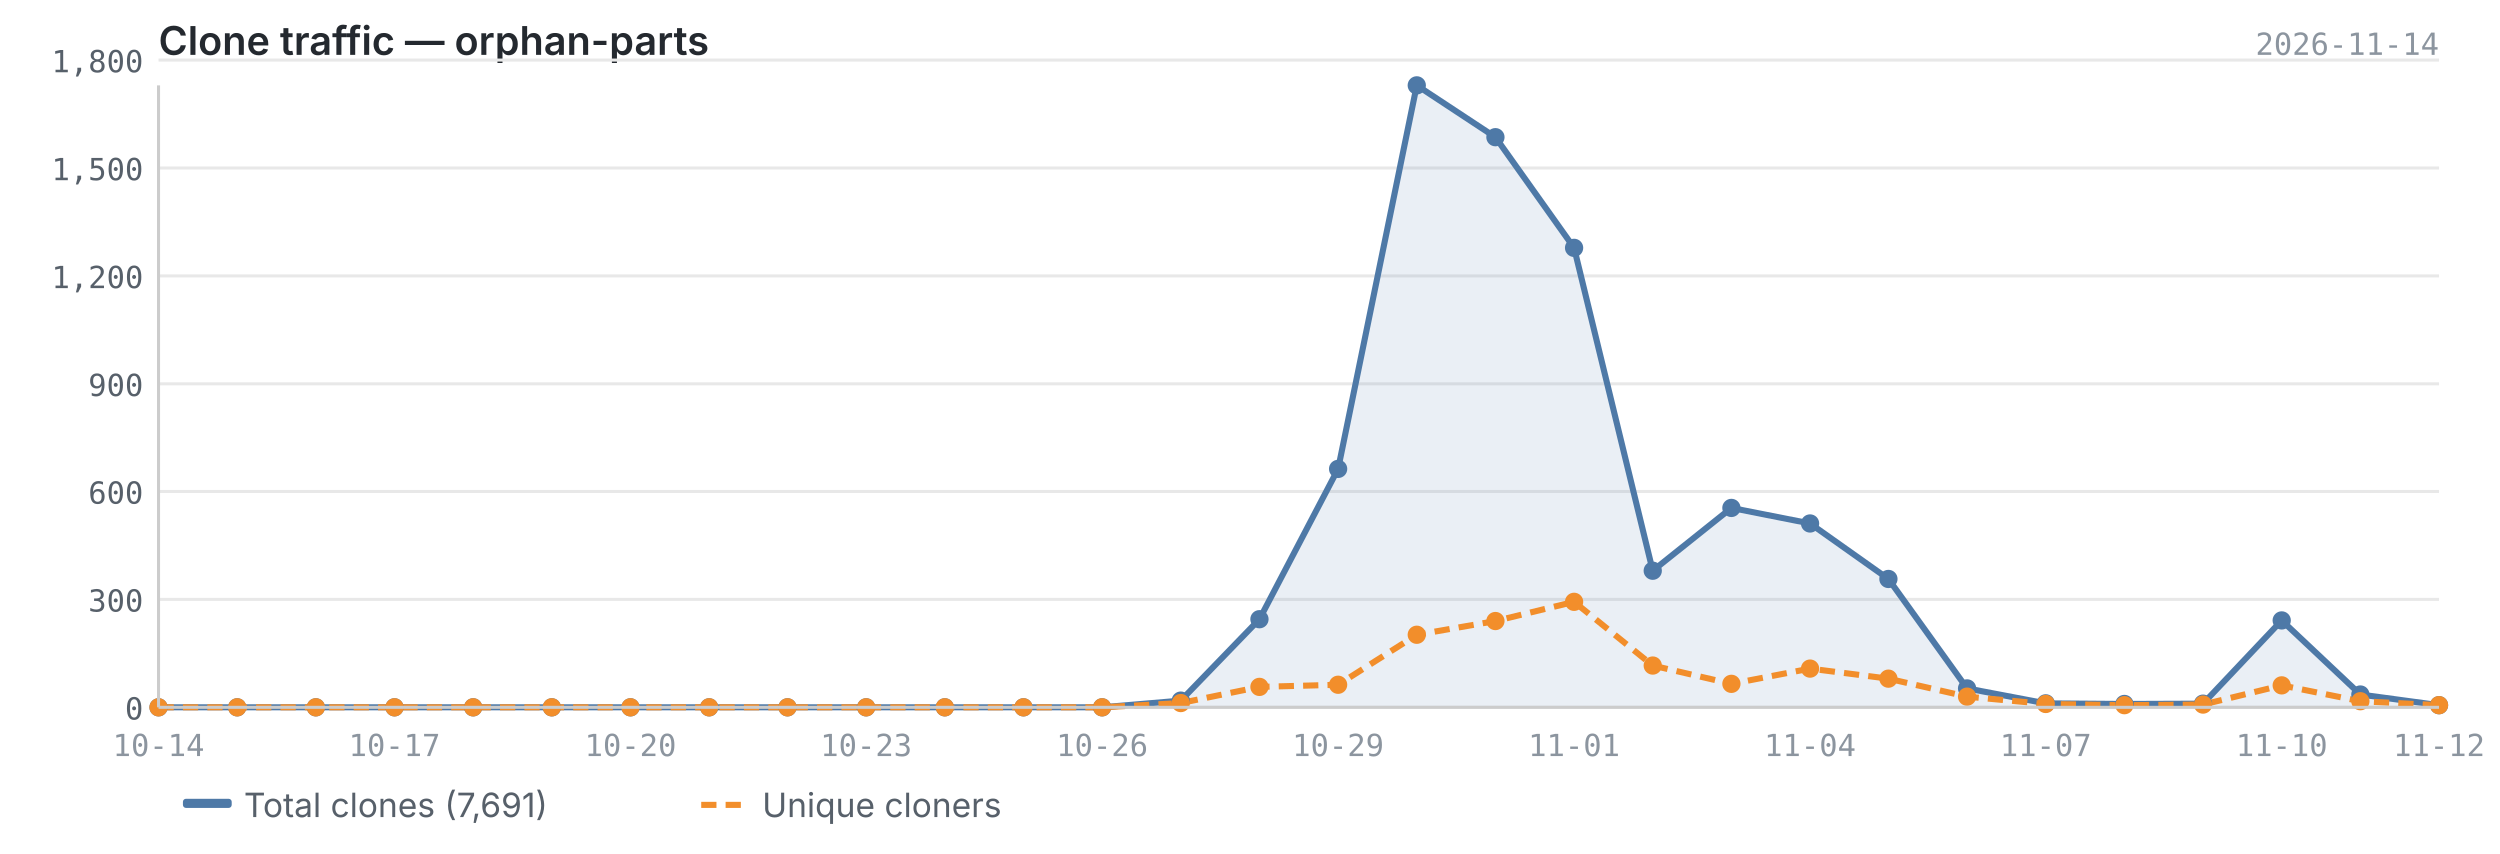
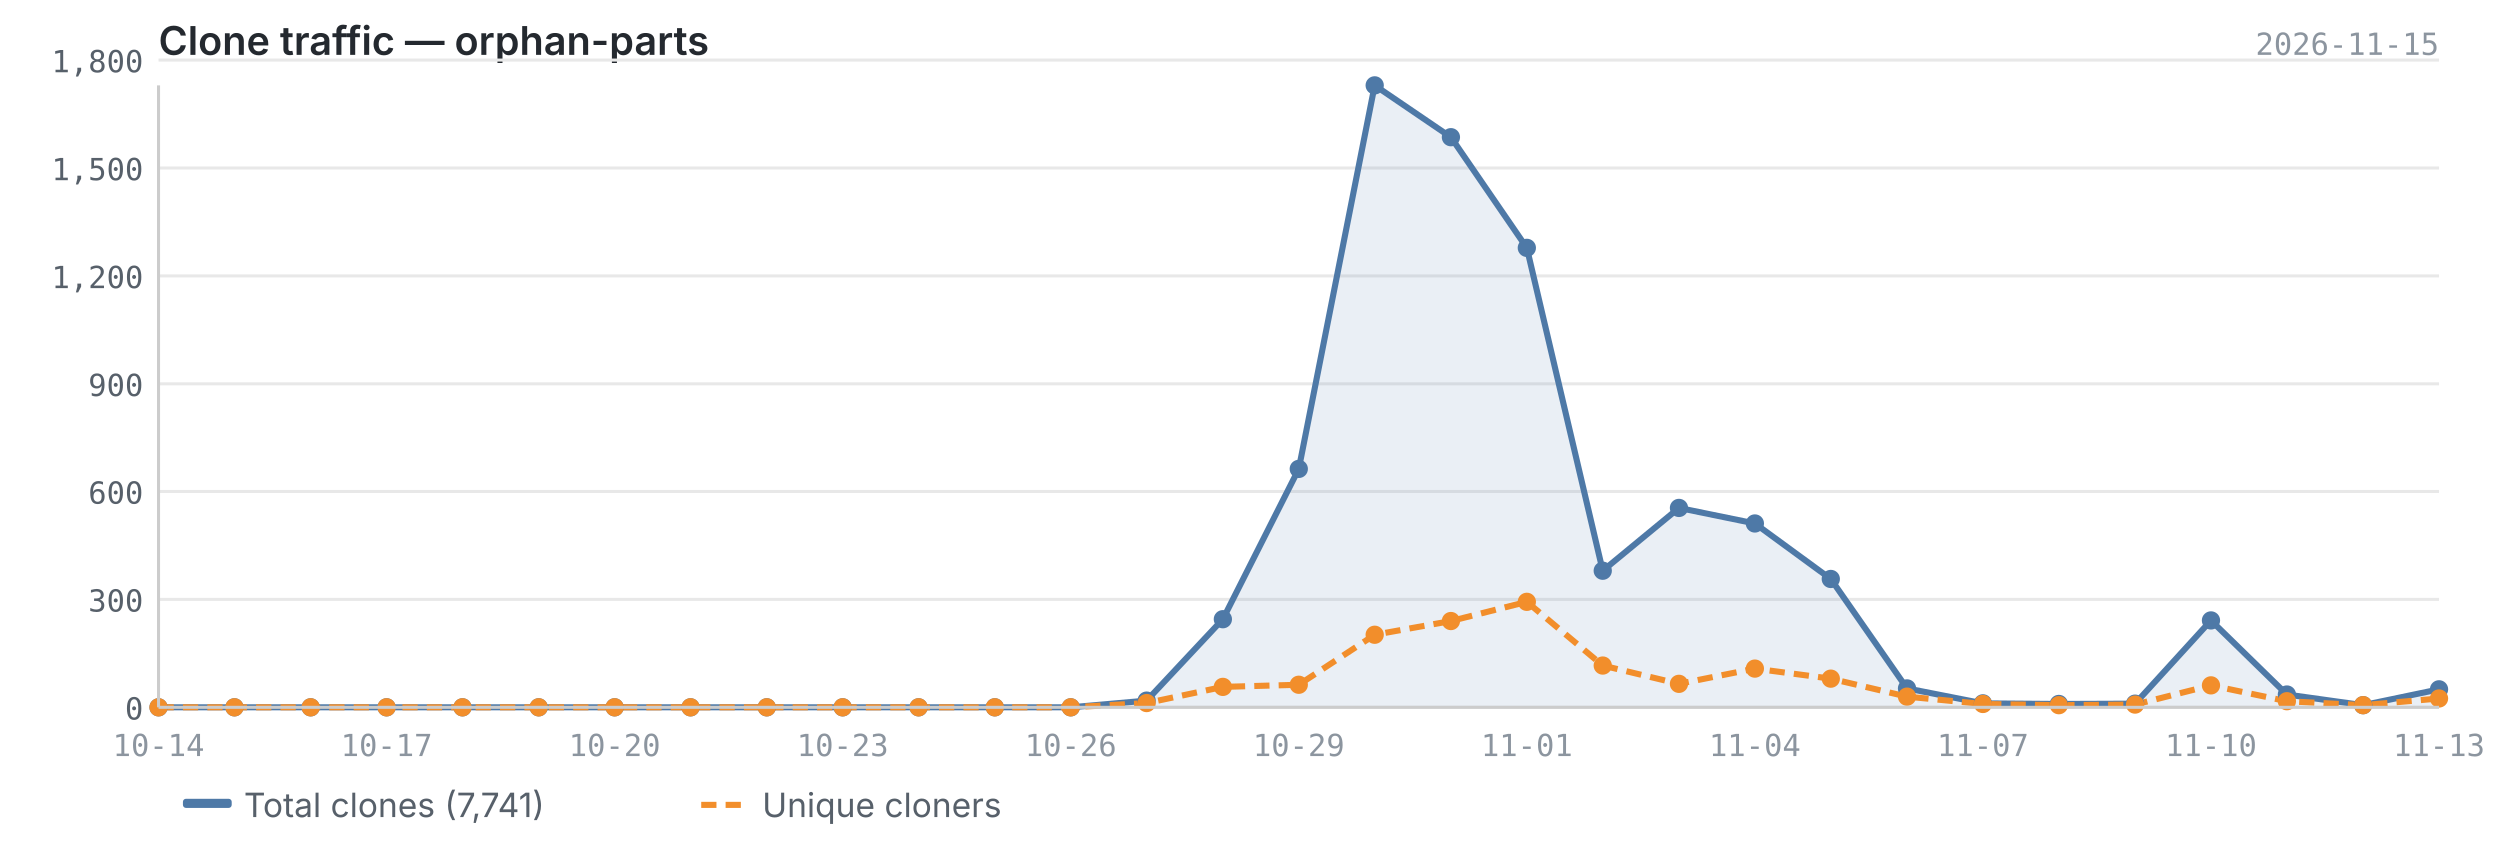
<svg xmlns="http://www.w3.org/2000/svg" viewBox="0 0 820 280" width="820" height="280">
  <text x="52" y="18" font-size="13" font-weight="600" fill="#24292f" font-family="-apple-system, BlinkMacSystemFont, 'Segoe UI', sans-serif">Clone traffic — orphan-parts</text>
-   <text x="800" y="18" font-size="10" fill="#8c959f" font-family="ui-monospace, SFMono-Regular, 'SF Mono', Menlo, monospace" text-anchor="end">2026-11-14</text>
+   <text x="800" y="18" font-size="10" fill="#8c959f" font-family="ui-monospace, SFMono-Regular, 'SF Mono', Menlo, monospace" text-anchor="end">2026-11-15</text>
  <line x1="52" y1="232.0" x2="800" y2="232.0" stroke="#e8e8e8" stroke-width="1" />
  <line x1="52" y1="196.6" x2="800" y2="196.6" stroke="#e8e8e8" stroke-width="1" />
  <line x1="52" y1="161.2" x2="800" y2="161.2" stroke="#e8e8e8" stroke-width="1" />
  <line x1="52" y1="125.9" x2="800" y2="125.9" stroke="#e8e8e8" stroke-width="1" />
  <line x1="52" y1="90.5" x2="800" y2="90.5" stroke="#e8e8e8" stroke-width="1" />
  <line x1="52" y1="55.1" x2="800" y2="55.1" stroke="#e8e8e8" stroke-width="1" />
  <line x1="52" y1="19.7" x2="800" y2="19.7" stroke="#e8e8e8" stroke-width="1" />
-   <path d="M52.0,232.0 L52.0,232.0 L77.8,232.0 L103.6,232.0 L129.4,232.0 L155.2,232.0 L181.0,232.0 L206.8,232.0 L232.6,232.0 L258.3,232.0 L284.1,232.0 L309.9,232.0 L335.7,232.0 L361.5,232.0 L387.3,229.8 L413.1,203.1 L438.9,153.8 L464.7,28.0 L490.5,45.0 L516.3,81.3 L542.1,187.2 L567.9,166.6 L593.7,171.7 L619.4,189.9 L645.2,225.8 L671.0,230.7 L696.8,230.9 L722.6,230.8 L748.4,203.5 L774.2,227.8 L800.0,231.3 L800.0,232.0 L52.0,232.0Z" fill="#4e79a7" opacity="0.12" />
-   <polyline points="52.0,232.0 77.8,232.0 103.6,232.0 129.4,232.0 155.2,232.0 181.0,232.0 206.8,232.0 232.6,232.0 258.3,232.0 284.1,232.0 309.9,232.0 335.7,232.0 361.5,232.0 387.3,229.8 413.1,203.1 438.9,153.8 464.7,28.0 490.5,45.0 516.3,81.3 542.1,187.2 567.9,166.6 593.7,171.7 619.4,189.9 645.2,225.8 671.0,230.7 696.8,230.9 722.6,230.8 748.4,203.5 774.2,227.8 800.0,231.3" fill="none" stroke="#4e79a7" stroke-width="2" stroke-linejoin="round" />
-   <polyline points="52.0,232.0 77.8,232.0 103.6,232.0 129.4,232.0 155.2,232.0 181.0,232.0 206.8,232.0 232.6,232.0 258.3,232.0 284.1,232.0 309.9,232.0 335.7,232.0 361.5,232.0 387.3,230.6 413.1,225.3 438.9,224.6 464.7,208.2 490.5,203.7 516.3,197.4 542.1,218.3 567.9,224.3 593.7,219.3 619.4,222.6 645.2,228.5 671.0,230.9 696.8,231.3 722.6,231.1 748.4,224.8 774.2,230.0 800.0,231.3" fill="none" stroke="#f28e2b" stroke-width="2" stroke-linejoin="round" stroke-dasharray="5,3" />
+   <path d="M52.0,232.0 L52.0,232.0 L76.9,232.0 L101.9,232.0 L126.8,232.0 L151.7,232.0 L176.7,232.0 L201.6,232.0 L226.5,232.0 L251.5,232.0 L276.4,232.0 L301.3,232.0 L326.3,232.0 L351.2,232.0 L376.1,229.8 L401.1,203.1 L426.0,153.8 L450.9,28.0 L475.9,45.0 L500.8,81.3 L525.7,187.2 L550.7,166.6 L575.6,171.7 L600.5,189.9 L625.5,225.8 L650.4,230.7 L675.3,230.9 L700.3,230.8 L725.2,203.5 L750.1,227.8 L775.1,231.3 L800.0,226.1 L800.0,232.0 L52.0,232.0Z" fill="#4e79a7" opacity="0.12" />
+   <polyline points="52.0,232.0 76.9,232.0 101.9,232.0 126.8,232.0 151.7,232.0 176.7,232.0 201.6,232.0 226.5,232.0 251.5,232.0 276.4,232.0 301.3,232.0 326.3,232.0 351.2,232.0 376.1,229.8 401.1,203.1 426.0,153.8 450.9,28.0 475.9,45.0 500.8,81.3 525.7,187.2 550.7,166.6 575.6,171.7 600.5,189.9 625.5,225.8 650.4,230.7 675.3,230.9 700.3,230.8 725.2,203.5 750.1,227.8 775.1,231.3 800.0,226.1" fill="none" stroke="#4e79a7" stroke-width="2" stroke-linejoin="round" />
+   <polyline points="52.0,232.0 76.9,232.0 101.9,232.0 126.8,232.0 151.7,232.0 176.7,232.0 201.6,232.0 226.5,232.0 251.5,232.0 276.4,232.0 301.3,232.0 326.3,232.0 351.2,232.0 376.1,230.6 401.1,225.3 426.0,224.6 450.9,208.2 475.9,203.7 500.8,197.4 525.7,218.3 550.7,224.3 575.6,219.3 600.5,222.6 625.5,228.5 650.4,230.9 675.3,231.3 700.3,231.1 725.2,224.8 750.1,230.0 775.1,231.3 800.0,229.1" fill="none" stroke="#f28e2b" stroke-width="2" stroke-linejoin="round" stroke-dasharray="5,3" />
  <circle cx="52.0" cy="232.0" r="3" fill="#4e79a7" />
-   <circle cx="77.8" cy="232.0" r="3" fill="#4e79a7" />
-   <circle cx="103.6" cy="232.0" r="3" fill="#4e79a7" />
-   <circle cx="129.4" cy="232.0" r="3" fill="#4e79a7" />
-   <circle cx="155.2" cy="232.0" r="3" fill="#4e79a7" />
-   <circle cx="181.0" cy="232.0" r="3" fill="#4e79a7" />
-   <circle cx="206.8" cy="232.0" r="3" fill="#4e79a7" />
-   <circle cx="232.6" cy="232.0" r="3" fill="#4e79a7" />
-   <circle cx="258.3" cy="232.0" r="3" fill="#4e79a7" />
-   <circle cx="284.1" cy="232.0" r="3" fill="#4e79a7" />
-   <circle cx="309.9" cy="232.0" r="3" fill="#4e79a7" />
-   <circle cx="335.7" cy="232.0" r="3" fill="#4e79a7" />
-   <circle cx="361.5" cy="232.0" r="3" fill="#4e79a7" />
-   <circle cx="387.3" cy="229.8" r="3" fill="#4e79a7" />
-   <circle cx="413.1" cy="203.1" r="3" fill="#4e79a7" />
-   <circle cx="438.9" cy="153.8" r="3" fill="#4e79a7" />
-   <circle cx="464.7" cy="28.0" r="3" fill="#4e79a7" />
-   <circle cx="490.5" cy="45.0" r="3" fill="#4e79a7" />
-   <circle cx="516.3" cy="81.3" r="3" fill="#4e79a7" />
-   <circle cx="542.1" cy="187.2" r="3" fill="#4e79a7" />
-   <circle cx="567.9" cy="166.6" r="3" fill="#4e79a7" />
-   <circle cx="593.7" cy="171.7" r="3" fill="#4e79a7" />
-   <circle cx="619.4" cy="189.9" r="3" fill="#4e79a7" />
-   <circle cx="645.2" cy="225.8" r="3" fill="#4e79a7" />
-   <circle cx="671.0" cy="230.7" r="3" fill="#4e79a7" />
-   <circle cx="696.8" cy="230.9" r="3" fill="#4e79a7" />
-   <circle cx="722.6" cy="230.8" r="3" fill="#4e79a7" />
-   <circle cx="748.4" cy="203.5" r="3" fill="#4e79a7" />
-   <circle cx="774.2" cy="227.8" r="3" fill="#4e79a7" />
-   <circle cx="800.0" cy="231.3" r="3" fill="#4e79a7" />
+   <circle cx="76.9" cy="232.0" r="3" fill="#4e79a7" />
+   <circle cx="101.9" cy="232.0" r="3" fill="#4e79a7" />
+   <circle cx="126.8" cy="232.0" r="3" fill="#4e79a7" />
+   <circle cx="151.7" cy="232.0" r="3" fill="#4e79a7" />
+   <circle cx="176.7" cy="232.0" r="3" fill="#4e79a7" />
+   <circle cx="201.6" cy="232.0" r="3" fill="#4e79a7" />
+   <circle cx="226.5" cy="232.0" r="3" fill="#4e79a7" />
+   <circle cx="251.5" cy="232.0" r="3" fill="#4e79a7" />
+   <circle cx="276.4" cy="232.0" r="3" fill="#4e79a7" />
+   <circle cx="301.3" cy="232.0" r="3" fill="#4e79a7" />
+   <circle cx="326.3" cy="232.0" r="3" fill="#4e79a7" />
+   <circle cx="351.2" cy="232.0" r="3" fill="#4e79a7" />
+   <circle cx="376.1" cy="229.8" r="3" fill="#4e79a7" />
+   <circle cx="401.1" cy="203.1" r="3" fill="#4e79a7" />
+   <circle cx="426.0" cy="153.8" r="3" fill="#4e79a7" />
+   <circle cx="450.9" cy="28.0" r="3" fill="#4e79a7" />
+   <circle cx="475.9" cy="45.0" r="3" fill="#4e79a7" />
+   <circle cx="500.8" cy="81.3" r="3" fill="#4e79a7" />
+   <circle cx="525.7" cy="187.2" r="3" fill="#4e79a7" />
+   <circle cx="550.7" cy="166.6" r="3" fill="#4e79a7" />
+   <circle cx="575.6" cy="171.7" r="3" fill="#4e79a7" />
+   <circle cx="600.5" cy="189.9" r="3" fill="#4e79a7" />
+   <circle cx="625.5" cy="225.8" r="3" fill="#4e79a7" />
+   <circle cx="650.4" cy="230.7" r="3" fill="#4e79a7" />
+   <circle cx="675.3" cy="230.9" r="3" fill="#4e79a7" />
+   <circle cx="700.3" cy="230.8" r="3" fill="#4e79a7" />
+   <circle cx="725.2" cy="203.5" r="3" fill="#4e79a7" />
+   <circle cx="750.1" cy="227.8" r="3" fill="#4e79a7" />
+   <circle cx="775.1" cy="231.3" r="3" fill="#4e79a7" />
+   <circle cx="800.0" cy="226.1" r="3" fill="#4e79a7" />
  <circle cx="52.0" cy="232.0" r="3" fill="#f28e2b" />
-   <circle cx="77.8" cy="232.0" r="3" fill="#f28e2b" />
-   <circle cx="103.6" cy="232.0" r="3" fill="#f28e2b" />
-   <circle cx="129.4" cy="232.0" r="3" fill="#f28e2b" />
-   <circle cx="155.2" cy="232.0" r="3" fill="#f28e2b" />
-   <circle cx="181.0" cy="232.0" r="3" fill="#f28e2b" />
-   <circle cx="206.8" cy="232.0" r="3" fill="#f28e2b" />
-   <circle cx="232.6" cy="232.0" r="3" fill="#f28e2b" />
-   <circle cx="258.3" cy="232.0" r="3" fill="#f28e2b" />
-   <circle cx="284.1" cy="232.0" r="3" fill="#f28e2b" />
-   <circle cx="309.9" cy="232.0" r="3" fill="#f28e2b" />
-   <circle cx="335.7" cy="232.0" r="3" fill="#f28e2b" />
-   <circle cx="361.5" cy="232.0" r="3" fill="#f28e2b" />
-   <circle cx="387.3" cy="230.6" r="3" fill="#f28e2b" />
-   <circle cx="413.1" cy="225.3" r="3" fill="#f28e2b" />
-   <circle cx="438.9" cy="224.6" r="3" fill="#f28e2b" />
-   <circle cx="464.7" cy="208.2" r="3" fill="#f28e2b" />
-   <circle cx="490.5" cy="203.7" r="3" fill="#f28e2b" />
-   <circle cx="516.3" cy="197.4" r="3" fill="#f28e2b" />
-   <circle cx="542.1" cy="218.3" r="3" fill="#f28e2b" />
-   <circle cx="567.9" cy="224.3" r="3" fill="#f28e2b" />
-   <circle cx="593.7" cy="219.3" r="3" fill="#f28e2b" />
-   <circle cx="619.4" cy="222.6" r="3" fill="#f28e2b" />
-   <circle cx="645.2" cy="228.5" r="3" fill="#f28e2b" />
-   <circle cx="671.0" cy="230.9" r="3" fill="#f28e2b" />
-   <circle cx="696.8" cy="231.3" r="3" fill="#f28e2b" />
-   <circle cx="722.6" cy="231.1" r="3" fill="#f28e2b" />
-   <circle cx="748.4" cy="224.8" r="3" fill="#f28e2b" />
-   <circle cx="774.2" cy="230.0" r="3" fill="#f28e2b" />
-   <circle cx="800.0" cy="231.3" r="3" fill="#f28e2b" />
+   <circle cx="76.9" cy="232.0" r="3" fill="#f28e2b" />
+   <circle cx="101.9" cy="232.0" r="3" fill="#f28e2b" />
+   <circle cx="126.8" cy="232.0" r="3" fill="#f28e2b" />
+   <circle cx="151.7" cy="232.0" r="3" fill="#f28e2b" />
+   <circle cx="176.7" cy="232.0" r="3" fill="#f28e2b" />
+   <circle cx="201.6" cy="232.0" r="3" fill="#f28e2b" />
+   <circle cx="226.5" cy="232.0" r="3" fill="#f28e2b" />
+   <circle cx="251.5" cy="232.0" r="3" fill="#f28e2b" />
+   <circle cx="276.4" cy="232.0" r="3" fill="#f28e2b" />
+   <circle cx="301.3" cy="232.0" r="3" fill="#f28e2b" />
+   <circle cx="326.3" cy="232.0" r="3" fill="#f28e2b" />
+   <circle cx="351.2" cy="232.0" r="3" fill="#f28e2b" />
+   <circle cx="376.1" cy="230.6" r="3" fill="#f28e2b" />
+   <circle cx="401.1" cy="225.3" r="3" fill="#f28e2b" />
+   <circle cx="426.0" cy="224.6" r="3" fill="#f28e2b" />
+   <circle cx="450.9" cy="208.2" r="3" fill="#f28e2b" />
+   <circle cx="475.9" cy="203.7" r="3" fill="#f28e2b" />
+   <circle cx="500.8" cy="197.4" r="3" fill="#f28e2b" />
+   <circle cx="525.7" cy="218.3" r="3" fill="#f28e2b" />
+   <circle cx="550.7" cy="224.3" r="3" fill="#f28e2b" />
+   <circle cx="575.6" cy="219.3" r="3" fill="#f28e2b" />
+   <circle cx="600.5" cy="222.6" r="3" fill="#f28e2b" />
+   <circle cx="625.5" cy="228.5" r="3" fill="#f28e2b" />
+   <circle cx="650.4" cy="230.9" r="3" fill="#f28e2b" />
+   <circle cx="675.3" cy="231.3" r="3" fill="#f28e2b" />
+   <circle cx="700.3" cy="231.1" r="3" fill="#f28e2b" />
+   <circle cx="725.2" cy="224.8" r="3" fill="#f28e2b" />
+   <circle cx="750.1" cy="230.0" r="3" fill="#f28e2b" />
+   <circle cx="775.1" cy="231.3" r="3" fill="#f28e2b" />
+   <circle cx="800.0" cy="229.1" r="3" fill="#f28e2b" />
  <line x1="52" y1="28" x2="52" y2="232" stroke="#cccccc" stroke-width="1" />
  <line x1="52" y1="232" x2="800" y2="232" stroke="#cccccc" stroke-width="1" />
  <text x="47" y="236.0" text-anchor="end" font-size="10" fill="#57606a" font-family="ui-monospace, SFMono-Regular, 'SF Mono', Menlo, monospace">0</text>
  <text x="47" y="200.6" text-anchor="end" font-size="10" fill="#57606a" font-family="ui-monospace, SFMono-Regular, 'SF Mono', Menlo, monospace">300</text>
  <text x="47" y="165.2" text-anchor="end" font-size="10" fill="#57606a" font-family="ui-monospace, SFMono-Regular, 'SF Mono', Menlo, monospace">600</text>
  <text x="47" y="129.9" text-anchor="end" font-size="10" fill="#57606a" font-family="ui-monospace, SFMono-Regular, 'SF Mono', Menlo, monospace">900</text>
  <text x="47" y="94.5" text-anchor="end" font-size="10" fill="#57606a" font-family="ui-monospace, SFMono-Regular, 'SF Mono', Menlo, monospace">1,200</text>
  <text x="47" y="59.1" text-anchor="end" font-size="10" fill="#57606a" font-family="ui-monospace, SFMono-Regular, 'SF Mono', Menlo, monospace">1,500</text>
  <text x="47" y="23.7" text-anchor="end" font-size="10" fill="#57606a" font-family="ui-monospace, SFMono-Regular, 'SF Mono', Menlo, monospace">1,800</text>
  <text x="52.0" y="248" text-anchor="middle" font-size="10" fill="#8c959f" font-family="ui-monospace, SFMono-Regular, 'SF Mono', Menlo, monospace">10-14</text>
-   <text x="129.4" y="248" text-anchor="middle" font-size="10" fill="#8c959f" font-family="ui-monospace, SFMono-Regular, 'SF Mono', Menlo, monospace">10-17</text>
-   <text x="206.8" y="248" text-anchor="middle" font-size="10" fill="#8c959f" font-family="ui-monospace, SFMono-Regular, 'SF Mono', Menlo, monospace">10-20</text>
-   <text x="284.1" y="248" text-anchor="middle" font-size="10" fill="#8c959f" font-family="ui-monospace, SFMono-Regular, 'SF Mono', Menlo, monospace">10-23</text>
-   <text x="361.5" y="248" text-anchor="middle" font-size="10" fill="#8c959f" font-family="ui-monospace, SFMono-Regular, 'SF Mono', Menlo, monospace">10-26</text>
-   <text x="438.9" y="248" text-anchor="middle" font-size="10" fill="#8c959f" font-family="ui-monospace, SFMono-Regular, 'SF Mono', Menlo, monospace">10-29</text>
-   <text x="516.3" y="248" text-anchor="middle" font-size="10" fill="#8c959f" font-family="ui-monospace, SFMono-Regular, 'SF Mono', Menlo, monospace">11-01</text>
-   <text x="593.7" y="248" text-anchor="middle" font-size="10" fill="#8c959f" font-family="ui-monospace, SFMono-Regular, 'SF Mono', Menlo, monospace">11-04</text>
-   <text x="671.0" y="248" text-anchor="middle" font-size="10" fill="#8c959f" font-family="ui-monospace, SFMono-Regular, 'SF Mono', Menlo, monospace">11-07</text>
-   <text x="748.4" y="248" text-anchor="middle" font-size="10" fill="#8c959f" font-family="ui-monospace, SFMono-Regular, 'SF Mono', Menlo, monospace">11-10</text>
-   <text x="800.0" y="248" text-anchor="middle" font-size="10" fill="#8c959f" font-family="ui-monospace, SFMono-Regular, 'SF Mono', Menlo, monospace">11-12</text>
+   <text x="126.8" y="248" text-anchor="middle" font-size="10" fill="#8c959f" font-family="ui-monospace, SFMono-Regular, 'SF Mono', Menlo, monospace">10-17</text>
+   <text x="201.6" y="248" text-anchor="middle" font-size="10" fill="#8c959f" font-family="ui-monospace, SFMono-Regular, 'SF Mono', Menlo, monospace">10-20</text>
+   <text x="276.4" y="248" text-anchor="middle" font-size="10" fill="#8c959f" font-family="ui-monospace, SFMono-Regular, 'SF Mono', Menlo, monospace">10-23</text>
+   <text x="351.2" y="248" text-anchor="middle" font-size="10" fill="#8c959f" font-family="ui-monospace, SFMono-Regular, 'SF Mono', Menlo, monospace">10-26</text>
+   <text x="426.0" y="248" text-anchor="middle" font-size="10" fill="#8c959f" font-family="ui-monospace, SFMono-Regular, 'SF Mono', Menlo, monospace">10-29</text>
+   <text x="500.8" y="248" text-anchor="middle" font-size="10" fill="#8c959f" font-family="ui-monospace, SFMono-Regular, 'SF Mono', Menlo, monospace">11-01</text>
+   <text x="575.6" y="248" text-anchor="middle" font-size="10" fill="#8c959f" font-family="ui-monospace, SFMono-Regular, 'SF Mono', Menlo, monospace">11-04</text>
+   <text x="650.4" y="248" text-anchor="middle" font-size="10" fill="#8c959f" font-family="ui-monospace, SFMono-Regular, 'SF Mono', Menlo, monospace">11-07</text>
+   <text x="725.2" y="248" text-anchor="middle" font-size="10" fill="#8c959f" font-family="ui-monospace, SFMono-Regular, 'SF Mono', Menlo, monospace">11-10</text>
+   <text x="800.0" y="248" text-anchor="middle" font-size="10" fill="#8c959f" font-family="ui-monospace, SFMono-Regular, 'SF Mono', Menlo, monospace">11-13</text>
  <rect x="60" y="262" width="16" height="3" fill="#4e79a7" rx="1" />
-   <text x="80" y="268" font-size="11" fill="#57606a" font-family="-apple-system, BlinkMacSystemFont, 'Segoe UI', sans-serif">Total clones (7,691)</text>
+   <text x="80" y="268" font-size="11" fill="#57606a" font-family="-apple-system, BlinkMacSystemFont, 'Segoe UI', sans-serif">Total clones (7,741)</text>
  <line x1="230" y1="264" x2="246" y2="264" stroke="#f28e2b" stroke-width="2" stroke-dasharray="5,3" />
  <text x="250" y="268" font-size="11" fill="#57606a" font-family="-apple-system, BlinkMacSystemFont, 'Segoe UI', sans-serif">Unique cloners</text>
</svg>
